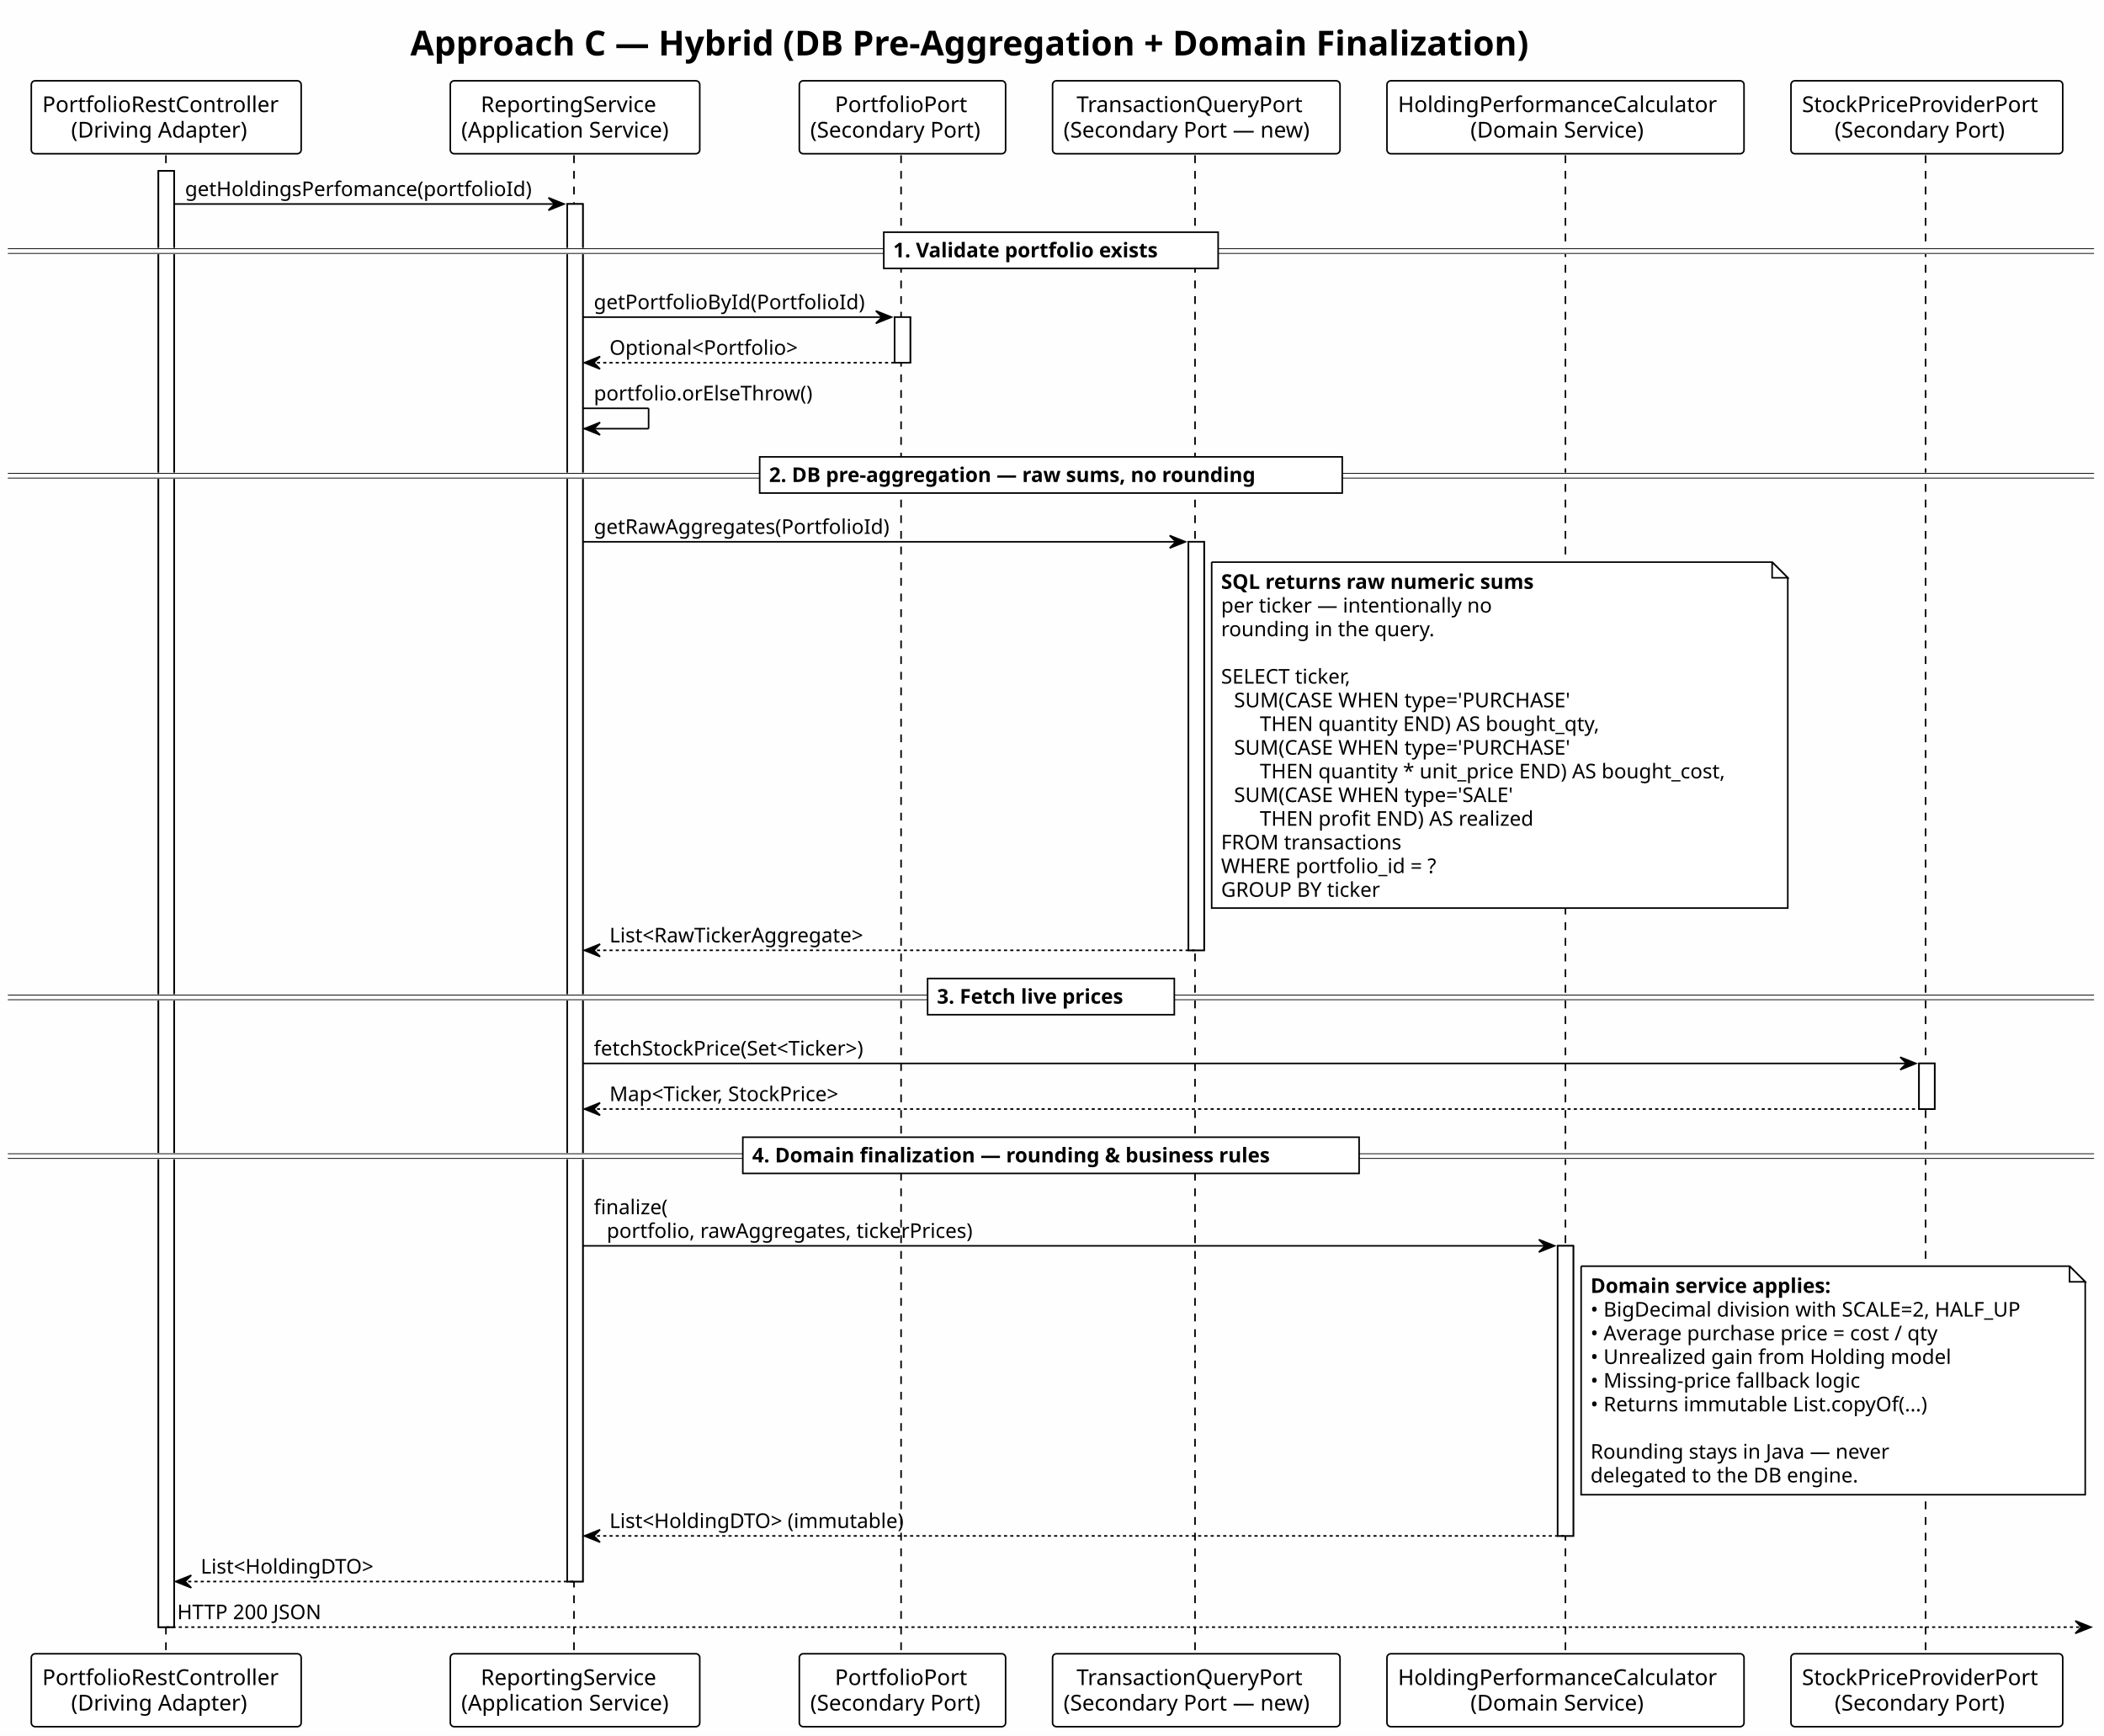
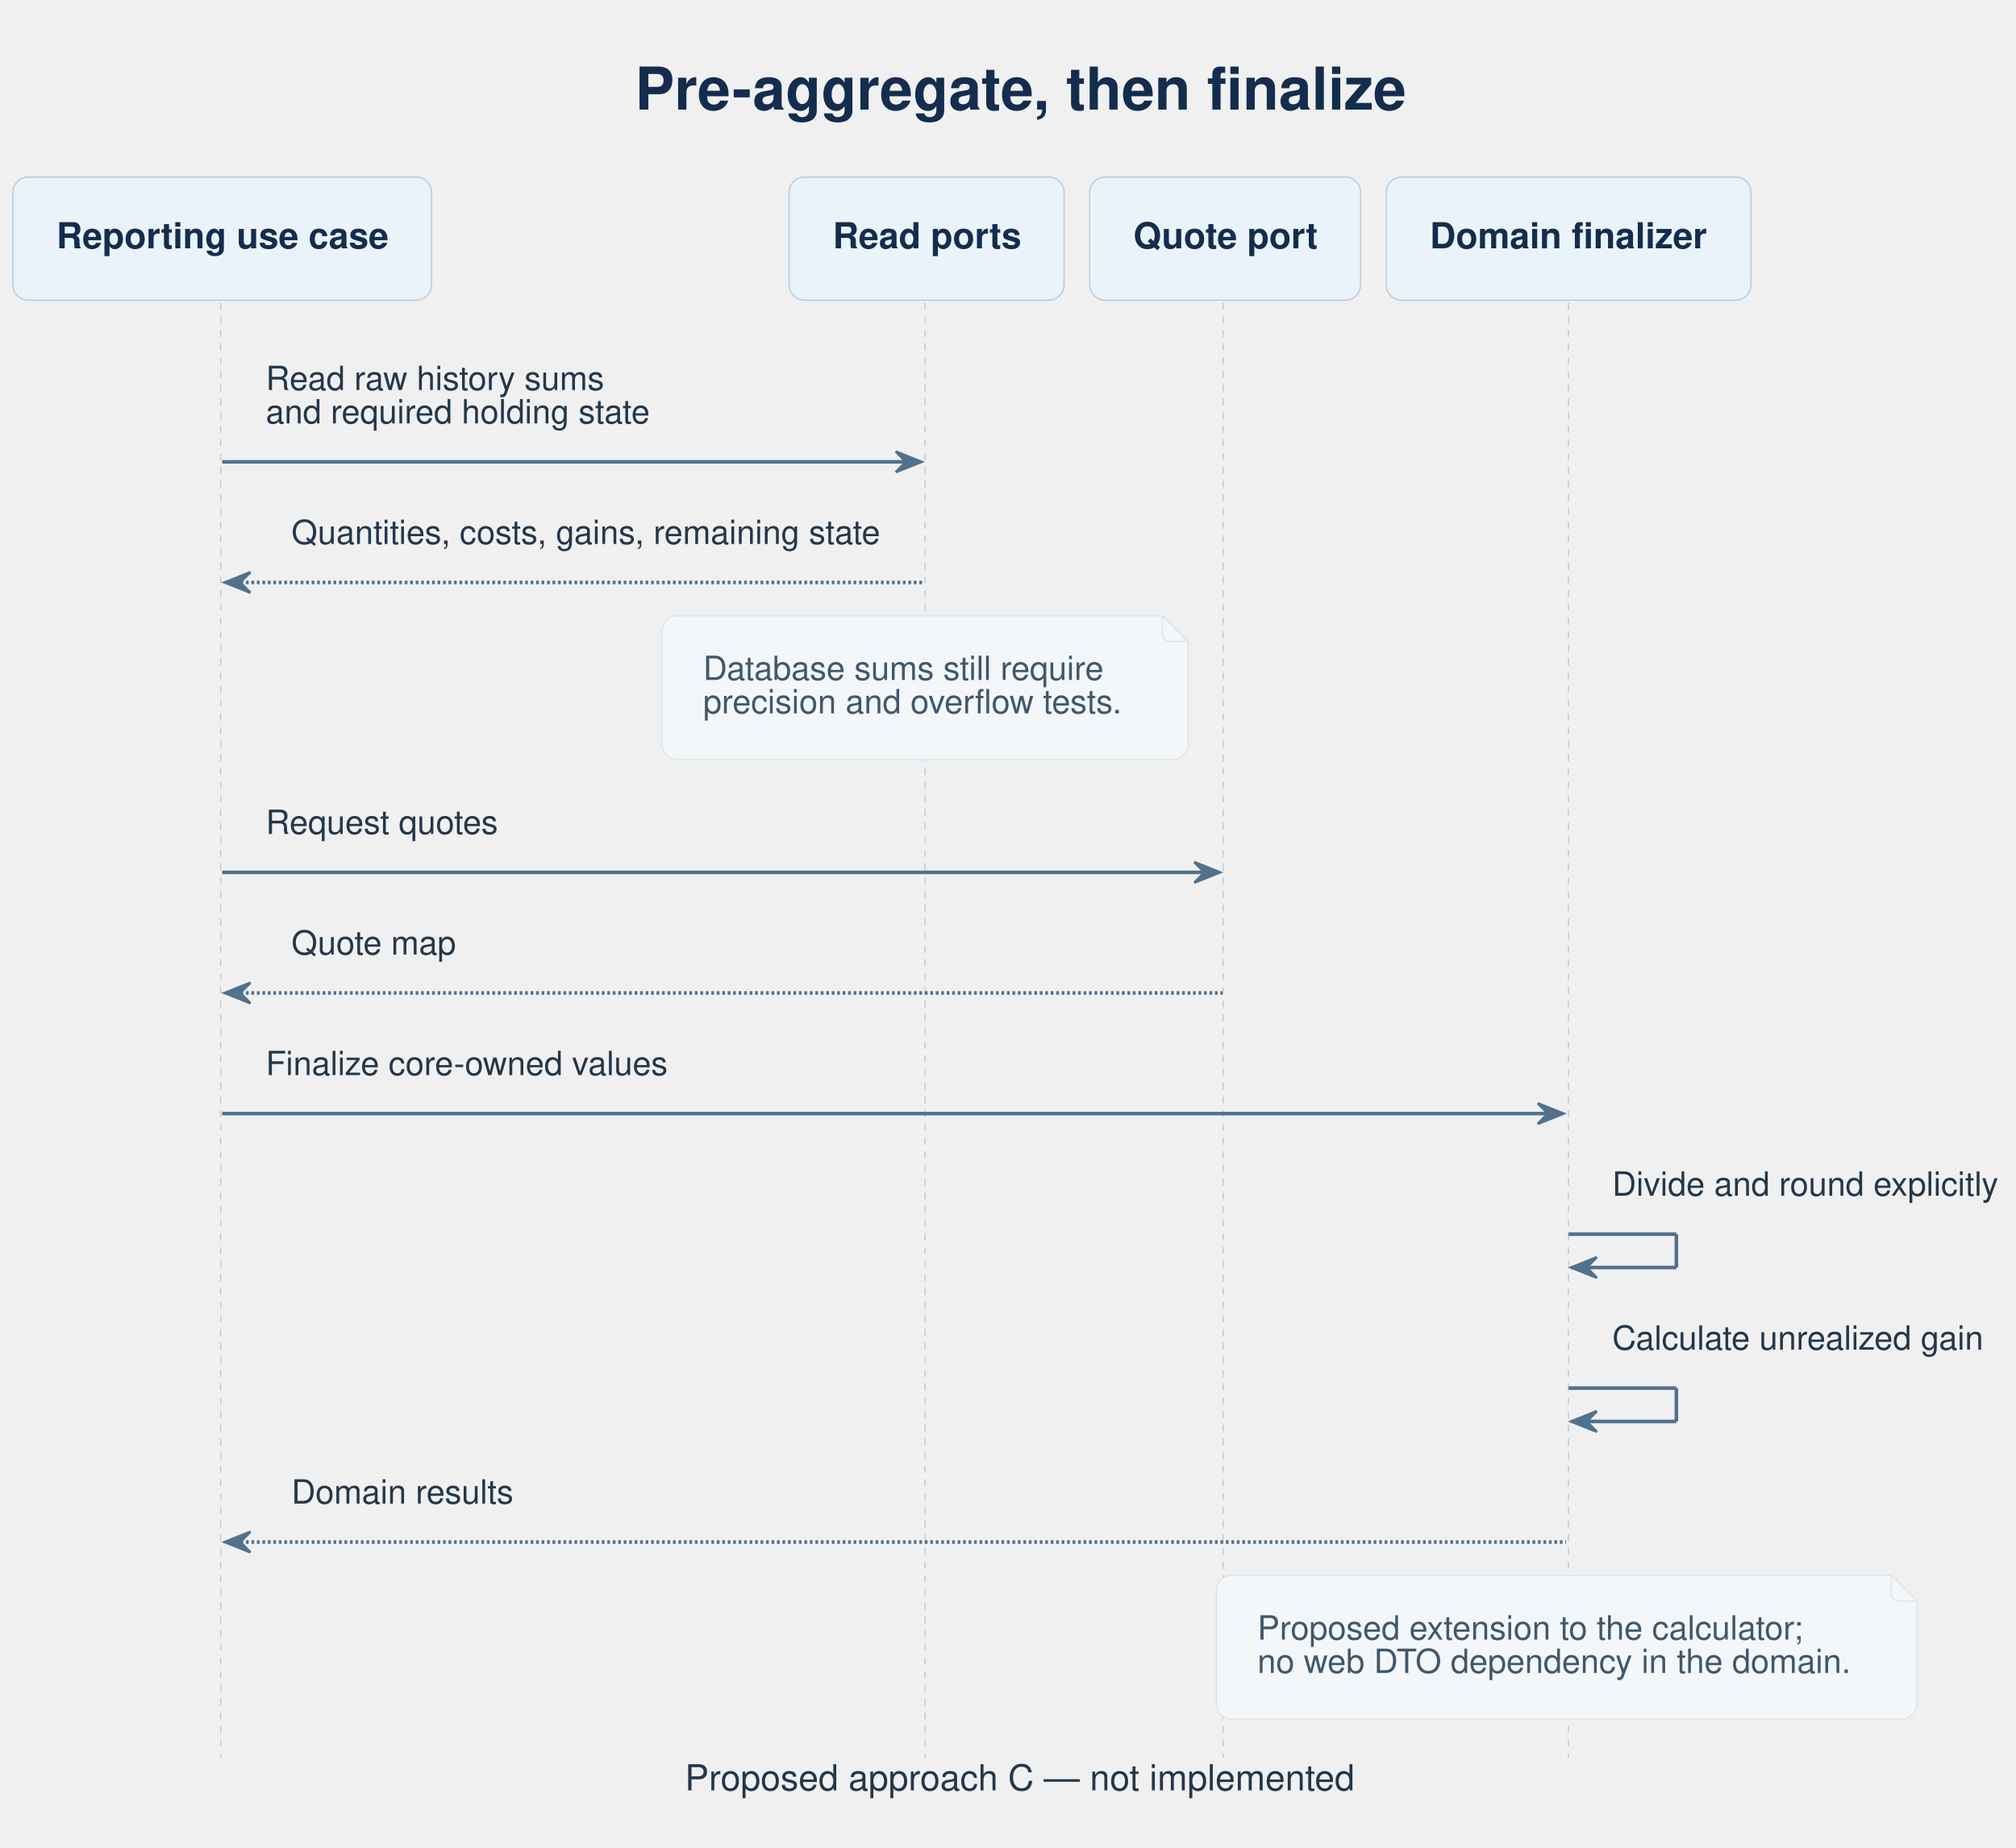
- <svg xmlns="http://www.w3.org/2000/svg" contentStyleType="text/css" data-diagram-type="SEQUENCE" height="1109px" preserveAspectRatio="none" style="width:1344px;height:1109px;background:#FEFEFE;" version="1.1" viewBox="0 0 1344 1109" width="1344px" zoomAndPan="magnify">
+ <svg xmlns="http://www.w3.org/2000/svg" contentStyleType="text/css" data-diagram-type="SEQUENCE" height="1350px" preserveAspectRatio="none" style="width:1473px;height:1350px;background:#FFFFFF;" version="1.1" viewBox="0 0 1473 1350" width="1473.75px" zoomAndPan="magnify">
  <defs />
  <g>
-     <rect fill="#FEFEFE" height="1109" style="stroke:none;stroke-width:1;" width="1344" x="0" y="0" />
-     <text fill="#000000" font-family="Verdana" font-size="22" font-weight="bold" lengthAdjust="spacing" textLength="817.405" x="262.13" y="35.421">Approach C — Hybrid (DB Pre-Aggregation + Domain Finalization)</text>
+     <text fill="#142D4E" font-family="Helvetica" font-size="43.125" font-weight="bold" lengthAdjust="spacing" textLength="563.152" x="463.993" y="80.082">Pre-aggregate, then finalize</text>
+     <text fill="#24374B" font-family="Helvetica" font-size="26.25" lengthAdjust="spacing" textLength="490.278" x="500.43" y="1308.338">Proposed approach C — not implemented</text>
    <g>
-       <rect fill="#FFFFFF" height="930.312" style="stroke:#000000;stroke-width:1;" width="10" x="101.194" y="109.203" />
+       <rect fill="#000000" fill-opacity="0" height="1063.125" width="15" x="154.829" y="221.25" />
+       <line style="stroke:#BCCDD9;stroke-width:0.938;stroke-dasharray:5.0,5.0;" x1="161.25" x2="161.25" y1="221.25" y2="1284.375" />
    </g>
    <g>
-       <rect fill="#FFFFFF" height="880.047" style="stroke:#000000;stroke-width:1;" width="10" x="362.322" y="130.336" />
+       <rect fill="#000000" fill-opacity="0" height="1063.125" width="15" x="669.521" y="221.25" />
+       <line style="stroke:#BCCDD9;stroke-width:0.938;stroke-dasharray:5.0,5.0;" x1="675.968" x2="675.968" y1="221.25" y2="1284.375" />
    </g>
    <g>
-       <rect fill="#FFFFFF" height="29.133" style="stroke:#000000;stroke-width:1;" width="10" x="571.481" y="202.602" />
+       <rect fill="#000000" fill-opacity="0" height="1063.125" width="15" x="887.649" y="221.25" />
+       <line style="stroke:#BCCDD9;stroke-width:0.938;stroke-dasharray:5.0,5.0;" x1="893.7" x2="893.7" y1="221.25" y2="1284.375" />
    </g>
    <g>
-       <rect fill="#FFFFFF" height="260.992" style="stroke:#000000;stroke-width:1;" width="10" x="759.169" y="346.133" />
+       <rect fill="#000000" fill-opacity="0" height="1063.125" width="15" x="1138.595" y="221.25" />
+       <line style="stroke:#BCCDD9;stroke-width:0.938;stroke-dasharray:5.0,5.0;" x1="1145.972" x2="1145.972" y1="221.25" y2="1284.375" />
    </g>
-     <g>
-       <rect fill="#FFFFFF" height="185.328" style="stroke:#000000;stroke-width:1;" width="10" x="995.009" y="795.922" />
+     <g class="participant participant-head" data-participant="S">
+       <rect fill="#EAF3F9" height="90" rx="11.25" ry="11.25" style="stroke:#B7CCDE;stroke-width:0.938;" width="305.909" x="9.375" y="129.375" />
+       <text fill="#142D4E" font-family="Helvetica" font-size="26.25" font-weight="bold" lengthAdjust="spacing" textLength="242.159" x="41.25" y="181.463">Reporting use case</text>
    </g>
-     <g>
-       <rect fill="#FFFFFF" height="29.133" style="stroke:#000000;stroke-width:1;" width="10" x="1225.842" y="679.391" />
+     <g class="participant participant-head" data-participant="R">
+       <rect fill="#EAF3F9" height="90" rx="11.25" ry="11.25" style="stroke:#B7CCDE;stroke-width:0.938;" width="200.857" x="576.593" y="129.375" />
+       <text fill="#142D4E" font-family="Helvetica" font-size="26.25" font-weight="bold" lengthAdjust="spacing" textLength="137.107" x="608.468" y="181.463">Read ports</text>
    </g>
-     <g class="participant-lifeline" data-entity-uid="part1" data-qualified-name="Controller" id="part1-lifeline">
-       <g>
-         <rect fill="#000000" fill-opacity="0" height="958.312" width="8" x="102.194" y="99.203" />
-         <line style="stroke:#000000;stroke-width:1;stroke-dasharray:5,5;" x1="106" x2="106" y1="99.203" y2="1057.516" />
-       </g>
+     <g class="participant participant-head" data-participant="P">
+       <rect fill="#EAF3F9" height="90" rx="11.25" ry="11.25" style="stroke:#B7CCDE;stroke-width:0.938;" width="197.897" x="796.2" y="129.375" />
+       <text fill="#142D4E" font-family="Helvetica" font-size="26.25" font-weight="bold" lengthAdjust="spacing" textLength="134.147" x="828.075" y="181.463">Quote port</text>
    </g>
-     <g class="participant-lifeline" data-entity-uid="part2" data-qualified-name="Service" id="part2-lifeline">
-       <g>
-         <rect fill="#000000" fill-opacity="0" height="958.312" width="8" x="363.322" y="99.203" />
-         <line style="stroke:#000000;stroke-width:1;stroke-dasharray:5,5;" x1="366.652" x2="366.652" y1="99.203" y2="1057.516" />
-       </g>
+     <g class="participant participant-head" data-participant="C">
+       <rect fill="#EAF3F9" height="90" rx="11.25" ry="11.25" style="stroke:#B7CCDE;stroke-width:0.938;" width="266.495" x="1012.847" y="129.375" />
+       <text fill="#142D4E" font-family="Helvetica" font-size="26.25" font-weight="bold" lengthAdjust="spacing" textLength="202.745" x="1044.722" y="181.463">Domain finalizer</text>
    </g>
-     <g class="participant-lifeline" data-entity-uid="part3" data-qualified-name="PortfolioPort" id="part3-lifeline">
-       <g>
-         <rect fill="#000000" fill-opacity="0" height="958.312" width="8" x="572.481" y="99.203" />
-         <line style="stroke:#000000;stroke-width:1;stroke-dasharray:5,5;" x1="575.596" x2="575.596" y1="99.203" y2="1057.516" />
-       </g>
+     <g class="message" data-participant-1="S" data-participant-2="R">
+       <polygon fill="#52718D" points="654.521,330,673.271,337.5,654.521,345,662.021,337.5" style="stroke:#52718D;stroke-width:1.875;" />
+       <line style="stroke:#52718D;stroke-width:2.625;" x1="162.329" x2="665.771" y1="337.5" y2="337.5" />
+       <text fill="#24374B" font-family="Helvetica" font-size="24.375" lengthAdjust="spacing" textLength="247.892" x="194.204" y="285.019">Read raw history sums</text>
+       <text fill="#24374B" font-family="Helvetica" font-size="24.375" lengthAdjust="spacing" textLength="281.872" x="194.204" y="309.394">and required holding state</text>
    </g>
-     <g class="participant-lifeline" data-entity-uid="part4" data-qualified-name="QueryPort" id="part4-lifeline">
-       <g>
-         <rect fill="#000000" fill-opacity="0" height="958.312" width="8" x="760.169" y="99.203" />
-         <line style="stroke:#000000;stroke-width:1;stroke-dasharray:5,5;" x1="763.366" x2="763.366" y1="99.203" y2="1057.516" />
-       </g>
+     <g class="message" data-participant-1="R" data-participant-2="S">
+       <polygon fill="#52718D" points="182.954,418.125,164.204,425.625,182.954,433.125,175.454,425.625" style="stroke:#52718D;stroke-width:1.875;" />
+       <line style="stroke:#52718D;stroke-width:2.625;stroke-dasharray:2.0,2.0;" x1="171.704" x2="675.146" y1="425.625" y2="425.625" />
+       <text fill="#24374B" font-family="Helvetica" font-size="24.375" lengthAdjust="spacing" textLength="432.192" x="212.954" y="397.519">Quantities, costs, gains, remaining state</text>
    </g>
-     <g class="participant-lifeline" data-entity-uid="part5" data-qualified-name="Calculator" id="part5-lifeline">
-       <g>
-         <rect fill="#000000" fill-opacity="0" height="958.312" width="8" x="996.009" y="99.203" />
-         <line style="stroke:#000000;stroke-width:1;stroke-dasharray:5,5;" x1="999.972" x2="999.972" y1="99.203" y2="1057.516" />
-       </g>
+     <path d="M483.75,461.25 L483.75,543.75 A11.25,11.25 0 0 0 495,555 L856.875,555 A11.25,11.25 0 0 0 868.125,543.75 L868.125,468.75 L849.375,450 L495,450 A11.25,11.25 0 0 0 483.75,461.25" fill="#F3F7FA" style="stroke:#DCE5ED;stroke-width:0.938;" />
+     <path d="M849.375,450 L849.375,463.125 A5.625,5.625 0 0 0 855,468.75 L868.125,468.75 L849.375,450" fill="#F3F7FA" style="stroke:#DCE5ED;stroke-width:0.938;" />
+     <text fill="#41576B" font-family="Helvetica" font-size="24.375" lengthAdjust="spacing" textLength="293.976" x="513.75" y="496.894">Database sums still require</text>
+     <text fill="#41576B" font-family="Helvetica" font-size="24.375" lengthAdjust="spacing" textLength="307.544" x="513.75" y="521.269">precision and overflow tests.</text>
+     <g class="message" data-participant-1="S" data-participant-2="P">
+       <polygon fill="#52718D" points="872.649,630,891.399,637.5,872.649,645,880.149,637.5" style="stroke:#52718D;stroke-width:1.875;" />
+       <line style="stroke:#52718D;stroke-width:2.625;" x1="162.329" x2="883.899" y1="637.5" y2="637.5" />
+       <text fill="#24374B" font-family="Helvetica" font-size="24.375" lengthAdjust="spacing" textLength="170.744" x="194.204" y="609.394">Request quotes</text>
    </g>
-     <g class="participant-lifeline" data-entity-uid="part6" data-qualified-name="PricePort" id="part6-lifeline">
-       <g>
-         <rect fill="#000000" fill-opacity="0" height="958.312" width="8" x="1226.842" y="99.203" />
-         <line style="stroke:#000000;stroke-width:1;stroke-dasharray:5,5;" x1="1230.046" x2="1230.046" y1="99.203" y2="1057.516" />
-       </g>
+     <g class="message" data-participant-1="P" data-participant-2="S">
+       <polygon fill="#52718D" points="182.954,718.125,164.204,725.625,182.954,733.125,175.454,725.625" style="stroke:#52718D;stroke-width:1.875;" />
+       <line style="stroke:#52718D;stroke-width:2.625;stroke-dasharray:2.0,2.0;" x1="171.704" x2="893.274" y1="725.625" y2="725.625" />
+       <text fill="#24374B" font-family="Helvetica" font-size="24.375" lengthAdjust="spacing" textLength="120.59" x="212.954" y="697.519">Quote map</text>
    </g>
-     <g class="participant participant-head" data-entity-uid="part1" data-qualified-name="Controller" id="part1-head">
-       <rect fill="#FFFFFF" height="46.594" rx="2.5" ry="2.5" style="stroke:#000000;stroke-width:1;" width="172.389" x="20" y="51.609" />
-       <text fill="#000000" font-family="Verdana" font-size="14" lengthAdjust="spacing" textLength="158.389" x="27" y="71.605">PortfolioRestController</text>
-       <text fill="#000000" font-family="Verdana" font-size="14" lengthAdjust="spacing" textLength="121.522" x="45.433" y="87.901">(Driving Adapter)</text>
+     <g class="message" data-participant-1="S" data-participant-2="C">
+       <polygon fill="#52718D" points="1123.595,806.25,1142.345,813.75,1123.595,821.25,1131.095,813.75" style="stroke:#52718D;stroke-width:1.875;" />
+       <line style="stroke:#52718D;stroke-width:2.625;" x1="162.329" x2="1134.845" y1="813.75" y2="813.75" />
+       <text fill="#24374B" font-family="Helvetica" font-size="24.375" lengthAdjust="spacing" textLength="295.356" x="194.204" y="785.644">Finalize core-owned values</text>
    </g>
-     <g class="participant participant-tail" data-entity-uid="part1" data-qualified-name="Controller" id="part1-tail">
-       <rect fill="#FFFFFF" height="46.594" rx="2.5" ry="2.5" style="stroke:#000000;stroke-width:1;" width="172.389" x="20" y="1056.516" />
-       <text fill="#000000" font-family="Verdana" font-size="14" lengthAdjust="spacing" textLength="158.389" x="27" y="1076.511">PortfolioRestController</text>
-       <text fill="#000000" font-family="Verdana" font-size="14" lengthAdjust="spacing" textLength="121.522" x="45.433" y="1092.808">(Driving Adapter)</text>
+     <g class="message" data-participant-1="C" data-participant-2="C">
+       <line style="stroke:#52718D;stroke-width:2.625;" x1="1146.095" x2="1224.845" y1="901.875" y2="901.875" />
+       <line style="stroke:#52718D;stroke-width:2.625;" x1="1224.845" x2="1224.845" y1="901.875" y2="926.25" />
+       <line style="stroke:#52718D;stroke-width:2.625;" x1="1147.97" x2="1224.845" y1="926.25" y2="926.25" />
+       <polygon fill="#52718D" points="1166.72,918.75,1147.97,926.25,1166.72,933.75,1159.22,926.25" style="stroke:#52718D;stroke-width:1.875;" />
+       <text fill="#24374B" font-family="Helvetica" font-size="24.375" lengthAdjust="spacing" textLength="283.169" x="1177.97" y="873.769">Divide and round explicitly</text>
    </g>
-     <g class="participant participant-head" data-entity-uid="part2" data-qualified-name="Service" id="part2-head">
-       <rect fill="#FFFFFF" height="46.594" rx="2.5" ry="2.5" style="stroke:#000000;stroke-width:1;" width="159.339" x="287.652" y="51.609" />
-       <text fill="#000000" font-family="Verdana" font-size="14" lengthAdjust="spacing" textLength="120.429" x="307.107" y="71.605">ReportingService</text>
-       <text fill="#000000" font-family="Verdana" font-size="14" lengthAdjust="spacing" textLength="145.339" x="294.652" y="87.901">(Application Service)</text>
+     <g class="message" data-participant-1="C" data-participant-2="C">
+       <line style="stroke:#52718D;stroke-width:2.625;" x1="1146.095" x2="1224.845" y1="1014.375" y2="1014.375" />
+       <line style="stroke:#52718D;stroke-width:2.625;" x1="1224.845" x2="1224.845" y1="1014.375" y2="1038.75" />
+       <line style="stroke:#52718D;stroke-width:2.625;" x1="1147.97" x2="1224.845" y1="1038.75" y2="1038.75" />
+       <polygon fill="#52718D" points="1166.72,1031.25,1147.97,1038.75,1166.72,1046.25,1159.22,1038.75" style="stroke:#52718D;stroke-width:1.875;" />
+       <text fill="#24374B" font-family="Helvetica" font-size="24.375" lengthAdjust="spacing" textLength="273.719" x="1177.97" y="986.269">Calculate unrealized gain</text>
    </g>
-     <g class="participant participant-tail" data-entity-uid="part2" data-qualified-name="Service" id="part2-tail">
-       <rect fill="#FFFFFF" height="46.594" rx="2.5" ry="2.5" style="stroke:#000000;stroke-width:1;" width="159.339" x="287.652" y="1056.516" />
-       <text fill="#000000" font-family="Verdana" font-size="14" lengthAdjust="spacing" textLength="120.429" x="307.107" y="1076.511">ReportingService</text>
-       <text fill="#000000" font-family="Verdana" font-size="14" lengthAdjust="spacing" textLength="145.339" x="294.652" y="1092.808">(Application Service)</text>
+     <g class="message" data-participant-1="C" data-participant-2="S">
+       <polygon fill="#52718D" points="182.954,1119.375,164.204,1126.875,182.954,1134.375,175.454,1126.875" style="stroke:#52718D;stroke-width:1.875;" />
+       <line style="stroke:#52718D;stroke-width:2.625;stroke-dasharray:2.0,2.0;" x1="171.704" x2="1144.22" y1="1126.875" y2="1126.875" />
+       <text fill="#24374B" font-family="Helvetica" font-size="24.375" lengthAdjust="spacing" textLength="162.555" x="212.954" y="1098.769">Domain results</text>
    </g>
-     <g class="participant participant-head" data-entity-uid="part3" data-qualified-name="PortfolioPort" id="part3-head">
-       <rect fill="#FFFFFF" height="46.594" rx="2.5" ry="2.5" style="stroke:#000000;stroke-width:1;" width="131.769" x="510.596" y="51.609" />
-       <text fill="#000000" font-family="Verdana" font-size="14" lengthAdjust="spacing" textLength="86.345" x="533.309" y="71.605">PortfolioPort</text>
-       <text fill="#000000" font-family="Verdana" font-size="14" lengthAdjust="spacing" textLength="117.769" x="517.596" y="87.901">(Secondary Port)</text>
-     </g>
-     <g class="participant participant-tail" data-entity-uid="part3" data-qualified-name="PortfolioPort" id="part3-tail">
-       <rect fill="#FFFFFF" height="46.594" rx="2.5" ry="2.5" style="stroke:#000000;stroke-width:1;" width="131.769" x="510.596" y="1056.516" />
-       <text fill="#000000" font-family="Verdana" font-size="14" lengthAdjust="spacing" textLength="86.345" x="533.309" y="1076.511">PortfolioPort</text>
-       <text fill="#000000" font-family="Verdana" font-size="14" lengthAdjust="spacing" textLength="117.769" x="517.596" y="1092.808">(Secondary Port)</text>
-     </g>
-     <g class="participant participant-head" data-entity-uid="part4" data-qualified-name="QueryPort" id="part4-head">
-       <rect fill="#FFFFFF" height="46.594" rx="2.5" ry="2.5" style="stroke:#000000;stroke-width:1;" width="183.606" x="672.366" y="51.609" />
-       <text fill="#000000" font-family="Verdana" font-size="14" lengthAdjust="spacing" textLength="152.947" x="687.695" y="71.605">TransactionQueryPort</text>
-       <text fill="#000000" font-family="Verdana" font-size="14" lengthAdjust="spacing" textLength="169.606" x="679.366" y="87.901">(Secondary Port — new)</text>
-     </g>
-     <g class="participant participant-tail" data-entity-uid="part4" data-qualified-name="QueryPort" id="part4-tail">
-       <rect fill="#FFFFFF" height="46.594" rx="2.5" ry="2.5" style="stroke:#000000;stroke-width:1;" width="183.606" x="672.366" y="1056.516" />
-       <text fill="#000000" font-family="Verdana" font-size="14" lengthAdjust="spacing" textLength="152.947" x="687.695" y="1076.511">TransactionQueryPort</text>
-       <text fill="#000000" font-family="Verdana" font-size="14" lengthAdjust="spacing" textLength="169.606" x="679.366" y="1092.808">(Secondary Port — new)</text>
-     </g>
-     <g class="participant participant-head" data-entity-uid="part5" data-qualified-name="Calculator" id="part5-head">
-       <rect fill="#FFFFFF" height="46.594" rx="2.5" ry="2.5" style="stroke:#000000;stroke-width:1;" width="228.074" x="885.972" y="51.609" />
-       <text fill="#000000" font-family="Verdana" font-size="14" lengthAdjust="spacing" textLength="214.074" x="892.972" y="71.605">HoldingPerformanceCalculator</text>
-       <text fill="#000000" font-family="Verdana" font-size="14" lengthAdjust="spacing" textLength="121.44" x="939.289" y="87.901">(Domain Service)</text>
-     </g>
-     <g class="participant participant-tail" data-entity-uid="part5" data-qualified-name="Calculator" id="part5-tail">
-       <rect fill="#FFFFFF" height="46.594" rx="2.5" ry="2.5" style="stroke:#000000;stroke-width:1;" width="228.074" x="885.972" y="1056.516" />
-       <text fill="#000000" font-family="Verdana" font-size="14" lengthAdjust="spacing" textLength="214.074" x="892.972" y="1076.511">HoldingPerformanceCalculator</text>
-       <text fill="#000000" font-family="Verdana" font-size="14" lengthAdjust="spacing" textLength="121.44" x="939.289" y="1092.808">(Domain Service)</text>
-     </g>
-     <g class="participant participant-head" data-entity-uid="part6" data-qualified-name="PricePort" id="part6-head">
-       <rect fill="#FFFFFF" height="46.594" rx="2.5" ry="2.5" style="stroke:#000000;stroke-width:1;" width="173.592" x="1144.046" y="51.609" />
-       <text fill="#000000" font-family="Verdana" font-size="14" lengthAdjust="spacing" textLength="159.592" x="1151.046" y="71.605">StockPriceProviderPort</text>
-       <text fill="#000000" font-family="Verdana" font-size="14" lengthAdjust="spacing" textLength="117.769" x="1171.957" y="87.901">(Secondary Port)</text>
-     </g>
-     <g class="participant participant-tail" data-entity-uid="part6" data-qualified-name="PricePort" id="part6-tail">
-       <rect fill="#FFFFFF" height="46.594" rx="2.5" ry="2.5" style="stroke:#000000;stroke-width:1;" width="173.592" x="1144.046" y="1056.516" />
-       <text fill="#000000" font-family="Verdana" font-size="14" lengthAdjust="spacing" textLength="159.592" x="1151.046" y="1076.511">StockPriceProviderPort</text>
-       <text fill="#000000" font-family="Verdana" font-size="14" lengthAdjust="spacing" textLength="117.769" x="1171.957" y="1092.808">(Secondary Port)</text>
-     </g>
-     <g>
-       <rect fill="#FFFFFF" height="930.312" style="stroke:#000000;stroke-width:1;" width="10" x="101.194" y="109.203" />
-     </g>
-     <g>
-       <rect fill="#FFFFFF" height="880.047" style="stroke:#000000;stroke-width:1;" width="10" x="362.322" y="130.336" />
-     </g>
-     <g>
-       <rect fill="#FFFFFF" height="29.133" style="stroke:#000000;stroke-width:1;" width="10" x="571.481" y="202.602" />
-     </g>
-     <g>
-       <rect fill="#FFFFFF" height="260.992" style="stroke:#000000;stroke-width:1;" width="10" x="759.169" y="346.133" />
-     </g>
-     <g>
-       <rect fill="#FFFFFF" height="185.328" style="stroke:#000000;stroke-width:1;" width="10" x="995.009" y="795.922" />
-     </g>
-     <g>
-       <rect fill="#FFFFFF" height="29.133" style="stroke:#000000;stroke-width:1;" width="10" x="1225.842" y="679.391" />
-     </g>
-     <g class="message" data-entity-1="part1" data-entity-2="part2" id="msg1">
-       <polygon fill="#000000" points="350.322,126.336,360.322,130.336,350.322,134.336,354.322,130.336" style="stroke:#000000;stroke-width:1;" />
-       <line style="stroke:#000000;stroke-width:1;" x1="111.194" x2="356.322" y1="130.336" y2="130.336" />
-       <text fill="#000000" font-family="Verdana" font-size="13" lengthAdjust="spacing" textLength="232.127" x="118.194" y="125.27">getHoldingsPerfomance(portfolioId)</text>
-     </g>
-     <rect fill="#FFFFFF" height="3" style="stroke:#FFFFFF;stroke-width:1;" width="1332.666" x="5" y="158.902" />
-     <line style="stroke:#000000;stroke-width:0.5;" x1="5" x2="1337.666" y1="158.902" y2="158.902" />
-     <line style="stroke:#000000;stroke-width:0.5;" x1="5" x2="1337.666" y1="161.902" y2="161.902" />
-     <rect fill="#FFFFFF" height="23.133" style="stroke:#000000;stroke-width:1;" width="213.583" x="564.542" y="148.336" />
-     <text fill="#000000" font-family="Verdana" font-size="13" font-weight="bold" lengthAdjust="spacing" textLength="195.057" x="570.542" y="164.403">1. Validate portfolio exists</text>
-     <g class="message" data-entity-1="part2" data-entity-2="part3" id="msg2">
-       <polygon fill="#000000" points="559.481,198.602,569.481,202.602,559.481,206.602,563.481,202.602" style="stroke:#000000;stroke-width:1;" />
-       <line style="stroke:#000000;stroke-width:1;" x1="372.322" x2="565.481" y1="202.602" y2="202.602" />
-       <text fill="#000000" font-family="Verdana" font-size="13" lengthAdjust="spacing" textLength="180.159" x="379.322" y="197.536">getPortfolioById(PortfolioId)</text>
-     </g>
-     <g class="message" data-entity-1="part3" data-entity-2="part2" id="msg3">
-       <polygon fill="#000000" points="383.322,227.734,373.322,231.734,383.322,235.734,379.322,231.734" style="stroke:#000000;stroke-width:1;" />
-       <line style="stroke:#000000;stroke-width:1;stroke-dasharray:2,2;" x1="377.322" x2="575.481" y1="231.734" y2="231.734" />
-       <text fill="#000000" font-family="Verdana" font-size="13" lengthAdjust="spacing" textLength="130.692" x="389.322" y="226.668">Optional&lt;Portfolio&gt;</text>
-     </g>
-     <g class="message" data-entity-1="part2" data-entity-2="part2" id="msg4">
-       <line style="stroke:#000000;stroke-width:1;" x1="372.322" x2="414.322" y1="260.867" y2="260.867" />
-       <line style="stroke:#000000;stroke-width:1;" x1="414.322" x2="414.322" y1="260.867" y2="273.867" />
-       <line style="stroke:#000000;stroke-width:1;" x1="373.322" x2="414.322" y1="273.867" y2="273.867" />
-       <polygon fill="#000000" points="383.322,269.867,373.322,273.867,383.322,277.867,379.322,273.867" style="stroke:#000000;stroke-width:1;" />
-       <text fill="#000000" font-family="Verdana" font-size="13" lengthAdjust="spacing" textLength="148.637" x="379.322" y="255.801">portfolio.orElseThrow()</text>
-     </g>
-     <rect fill="#FFFFFF" height="3" style="stroke:#FFFFFF;stroke-width:1;" width="1332.666" x="5" y="302.434" />
-     <line style="stroke:#000000;stroke-width:0.5;" x1="5" x2="1337.666" y1="302.434" y2="302.434" />
-     <line style="stroke:#000000;stroke-width:0.5;" x1="5" x2="1337.666" y1="305.434" y2="305.434" />
-     <rect fill="#FFFFFF" height="23.133" style="stroke:#000000;stroke-width:1;" width="372.135" x="485.266" y="291.867" />
-     <text fill="#000000" font-family="Verdana" font-size="13" font-weight="bold" lengthAdjust="spacing" textLength="353.609" x="491.266" y="307.934">2. DB pre-aggregation — raw sums, no rounding</text>
-     <g class="message" data-entity-1="part2" data-entity-2="part4" id="msg5">
-       <polygon fill="#000000" points="747.169,342.133,757.169,346.133,747.169,350.133,751.169,346.133" style="stroke:#000000;stroke-width:1;" />
-       <line style="stroke:#000000;stroke-width:1;" x1="372.322" x2="753.169" y1="346.133" y2="346.133" />
-       <text fill="#000000" font-family="Verdana" font-size="13" lengthAdjust="spacing" textLength="199.977" x="379.322" y="341.067">getRawAggregates(PortfolioId)</text>
-     </g>
-     <path d="M774,359.133 L774,580.133 L1142,580.133 L1142,369.133 L1132,359.133 L774,359.133" fill="#FFFFFF" style="stroke:#000000;stroke-width:1;" />
-     <path d="M1132,359.133 L1132,369.133 L1142,369.133 L1132,359.133" fill="#FFFFFF" style="stroke:#000000;stroke-width:1;" />
-     <text fill="#000000" font-family="Verdana" font-size="13" font-weight="bold" lengthAdjust="spacing" textLength="225.818" x="780" y="376.2">SQL returns raw numeric sums</text>
-     <text fill="#000000" font-family="Verdana" font-size="13" lengthAdjust="spacing" textLength="185.015" x="780" y="391.332">per ticker — intentionally no</text>
-     <text fill="#000000" font-family="Verdana" font-size="13" lengthAdjust="spacing" textLength="145.374" x="780" y="406.465">rounding in the query.</text>
-     <text fill="#000000" font-family="Verdana" font-size="13" lengthAdjust="spacing" textLength="4.132" x="780" y="421.598"> </text>
-     <text fill="#000000" font-family="Verdana" font-size="13" lengthAdjust="spacing" textLength="93.933" x="780" y="436.731">SELECT ticker,</text>
-     <text fill="#000000" font-family="Verdana" font-size="13" lengthAdjust="spacing" textLength="235.003" x="788.265" y="451.864">SUM(CASE WHEN type='PURCHASE'</text>
-     <text fill="#000000" font-family="Verdana" font-size="13" lengthAdjust="spacing" textLength="292.106" x="804.794" y="466.997">THEN quantity END)               AS bought_qty,</text>
-     <text fill="#000000" font-family="Verdana" font-size="13" lengthAdjust="spacing" textLength="235.003" x="788.265" y="482.129">SUM(CASE WHEN type='PURCHASE'</text>
-     <text fill="#000000" font-family="Verdana" font-size="13" lengthAdjust="spacing" textLength="323.121" x="804.794" y="497.262">THEN quantity * unit_price END)  AS bought_cost,</text>
-     <text fill="#000000" font-family="Verdana" font-size="13" lengthAdjust="spacing" textLength="197.006" x="788.265" y="512.395">SUM(CASE WHEN type='SALE'</text>
-     <text fill="#000000" font-family="Verdana" font-size="13" lengthAdjust="spacing" textLength="254.909" x="804.794" y="527.528">THEN profit END)                 AS realized</text>
-     <text fill="#000000" font-family="Verdana" font-size="13" lengthAdjust="spacing" textLength="122.3" x="780" y="542.661">FROM transactions</text>
-     <text fill="#000000" font-family="Verdana" font-size="13" lengthAdjust="spacing" textLength="150.998" x="780" y="557.793">WHERE portfolio_id = ?</text>
-     <text fill="#000000" font-family="Verdana" font-size="13" lengthAdjust="spacing" textLength="108.545" x="780" y="572.926">GROUP BY ticker</text>
-     <g class="message" data-entity-1="part4" data-entity-2="part2" id="msg6">
-       <polygon fill="#000000" points="383.322,603.125,373.322,607.125,383.322,611.125,379.322,607.125" style="stroke:#000000;stroke-width:1;" />
-       <line style="stroke:#000000;stroke-width:1;stroke-dasharray:2,2;" x1="377.322" x2="763.169" y1="607.125" y2="607.125" />
-       <text fill="#000000" font-family="Verdana" font-size="13" lengthAdjust="spacing" textLength="179.766" x="389.322" y="602.059">List&lt;RawTickerAggregate&gt;</text>
-     </g>
-     <rect fill="#FFFFFF" height="3" style="stroke:#FFFFFF;stroke-width:1;" width="1332.666" x="5" y="635.691" />
-     <line style="stroke:#000000;stroke-width:0.5;" x1="5" x2="1337.666" y1="635.691" y2="635.691" />
-     <line style="stroke:#000000;stroke-width:0.5;" x1="5" x2="1337.666" y1="638.691" y2="638.691" />
-     <rect fill="#FFFFFF" height="23.133" style="stroke:#000000;stroke-width:1;" width="157.597" x="592.535" y="625.125" />
-     <text fill="#000000" font-family="Verdana" font-size="13" font-weight="bold" lengthAdjust="spacing" textLength="139.071" x="598.535" y="641.192">3. Fetch live prices</text>
-     <g class="message" data-entity-1="part2" data-entity-2="part6" id="msg7">
-       <polygon fill="#000000" points="1213.842,675.391,1223.842,679.391,1213.842,683.391,1217.842,679.391" style="stroke:#000000;stroke-width:1;" />
-       <line style="stroke:#000000;stroke-width:1;" x1="372.322" x2="1219.842" y1="679.391" y2="679.391" />
-       <text fill="#000000" font-family="Verdana" font-size="13" lengthAdjust="spacing" textLength="193.826" x="379.322" y="674.325">fetchStockPrice(Set&lt;Ticker&gt;)</text>
-     </g>
-     <g class="message" data-entity-1="part6" data-entity-2="part2" id="msg8">
-       <polygon fill="#000000" points="383.322,704.523,373.322,708.523,383.322,712.523,379.322,708.523" style="stroke:#000000;stroke-width:1;" />
-       <line style="stroke:#000000;stroke-width:1;stroke-dasharray:2,2;" x1="377.322" x2="1229.842" y1="708.523" y2="708.523" />
-       <text fill="#000000" font-family="Verdana" font-size="13" lengthAdjust="spacing" textLength="164.976" x="389.322" y="703.457">Map&lt;Ticker, StockPrice&gt;</text>
-     </g>
-     <rect fill="#FFFFFF" height="3" style="stroke:#FFFFFF;stroke-width:1;" width="1332.666" x="5" y="737.09" />
-     <line style="stroke:#000000;stroke-width:0.5;" x1="5" x2="1337.666" y1="737.09" y2="737.09" />
-     <line style="stroke:#000000;stroke-width:0.5;" x1="5" x2="1337.666" y1="740.09" y2="740.09" />
-     <rect fill="#FFFFFF" height="23.133" style="stroke:#000000;stroke-width:1;" width="393.679" x="474.494" y="726.523" />
-     <text fill="#000000" font-family="Verdana" font-size="13" font-weight="bold" lengthAdjust="spacing" textLength="375.153" x="480.494" y="742.59">4. Domain finalization — rounding &amp; business rules</text>
-     <g class="message" data-entity-1="part2" data-entity-2="part5" id="msg9">
-       <polygon fill="#000000" points="983.009,791.922,993.009,795.922,983.009,799.922,987.009,795.922" style="stroke:#000000;stroke-width:1;" />
-       <line style="stroke:#000000;stroke-width:1;" x1="372.322" x2="989.009" y1="795.922" y2="795.922" />
-       <text fill="#000000" font-family="Verdana" font-size="13" lengthAdjust="spacing" textLength="51.511" x="379.322" y="775.723">finalize(</text>
-       <text fill="#000000" font-family="Verdana" font-size="13" lengthAdjust="spacing" textLength="250.167" x="387.586" y="790.856">portfolio, rawAggregates, tickerPrices)</text>
-     </g>
-     <path d="M1010,808.922 L1010,954.922 L1332,954.922 L1332,818.922 L1322,808.922 L1010,808.922" fill="#FFFFFF" style="stroke:#000000;stroke-width:1;" />
-     <path d="M1322,808.922 L1322,818.922 L1332,818.922 L1322,808.922" fill="#FFFFFF" style="stroke:#000000;stroke-width:1;" />
-     <text fill="#000000" font-family="Verdana" font-size="13" font-weight="bold" lengthAdjust="spacing" textLength="175.272" x="1016" y="825.989">Domain service applies:</text>
-     <text fill="#000000" font-family="Verdana" font-size="13" lengthAdjust="spacing" textLength="301.666" x="1016" y="841.122">• BigDecimal division with SCALE=2, HALF_UP</text>
-     <text fill="#000000" font-family="Verdana" font-size="13" lengthAdjust="spacing" textLength="246.34" x="1016" y="856.254">• Average purchase price = cost / qty</text>
-     <text fill="#000000" font-family="Verdana" font-size="13" lengthAdjust="spacing" textLength="246.473" x="1016" y="871.387">• Unrealized gain from Holding model</text>
-     <text fill="#000000" font-family="Verdana" font-size="13" lengthAdjust="spacing" textLength="186.824" x="1016" y="886.52">• Missing-price fallback logic</text>
-     <text fill="#000000" font-family="Verdana" font-size="13" lengthAdjust="spacing" textLength="236.145" x="1016" y="901.653">• Returns immutable List.copyOf(...)</text>
-     <text fill="#000000" font-family="Verdana" font-size="13" lengthAdjust="spacing" textLength="4.132" x="1016" y="916.786"> </text>
-     <text fill="#000000" font-family="Verdana" font-size="13" lengthAdjust="spacing" textLength="206.369" x="1016" y="931.918">Rounding stays in Java — never</text>
-     <text fill="#000000" font-family="Verdana" font-size="13" lengthAdjust="spacing" textLength="183.739" x="1016" y="947.051">delegated to the DB engine.</text>
-     <g class="message" data-entity-1="part5" data-entity-2="part2" id="msg10">
-       <polygon fill="#000000" points="383.322,977.25,373.322,981.25,383.322,985.25,379.322,981.25" style="stroke:#000000;stroke-width:1;" />
-       <line style="stroke:#000000;stroke-width:1;stroke-dasharray:2,2;" x1="377.322" x2="999.009" y1="981.25" y2="981.25" />
-       <text fill="#000000" font-family="Verdana" font-size="13" lengthAdjust="spacing" textLength="210.901" x="389.322" y="976.184">List&lt;HoldingDTO&gt;  (immutable)</text>
-     </g>
-     <g class="message" data-entity-1="part2" data-entity-2="part1" id="msg11">
-       <polygon fill="#000000" points="122.194,1006.383,112.194,1010.383,122.194,1014.383,118.194,1010.383" style="stroke:#000000;stroke-width:1;" />
-       <line style="stroke:#000000;stroke-width:1;stroke-dasharray:2,2;" x1="116.194" x2="366.322" y1="1010.383" y2="1010.383" />
-       <text fill="#000000" font-family="Verdana" font-size="13" lengthAdjust="spacing" textLength="122.389" x="128.194" y="1005.317">List&lt;HoldingDTO&gt;</text>
-     </g>
-     <g class="message" data-entity-1="part1" data-entity-2="part1" id="msg12">
-       <polygon fill="#000000" points="1325.666,1035.516,1335.666,1039.516,1325.666,1043.516,1329.666,1039.516" style="stroke:#000000;stroke-width:1;" />
-       <line style="stroke:#000000;stroke-width:1;stroke-dasharray:2,2;" x1="106.194" x2="1331.666" y1="1039.516" y2="1039.516" />
-       <text fill="#000000" font-family="Verdana" font-size="13" lengthAdjust="spacing" textLength="98.617" x="113.194" y="1034.45">HTTP 200 JSON</text>
-     </g>
+     <path d="M888.75,1162.5 L888.75,1245 A11.25,11.25 0 0 0 900,1256.25 L1389.375,1256.25 A11.25,11.25 0 0 0 1400.625,1245 L1400.625,1170 L1381.875,1151.25 L900,1151.25 A11.25,11.25 0 0 0 888.75,1162.5" fill="#F3F7FA" style="stroke:#DCE5ED;stroke-width:0.938;" />
+     <path d="M1381.875,1151.25 L1381.875,1164.375 A5.625,5.625 0 0 0 1387.5,1170 L1400.625,1170 L1381.875,1151.25" fill="#F3F7FA" style="stroke:#DCE5ED;stroke-width:0.938;" />
+     <text fill="#41576B" font-family="Helvetica" font-size="24.375" lengthAdjust="spacing" textLength="401.081" x="918.75" y="1198.144">Proposed extension to the calculator;</text>
+     <text fill="#41576B" font-family="Helvetica" font-size="24.375" lengthAdjust="spacing" textLength="436.31" x="918.75" y="1222.519">no web DTO dependency in the domain.</text>
  </g>
</svg>
